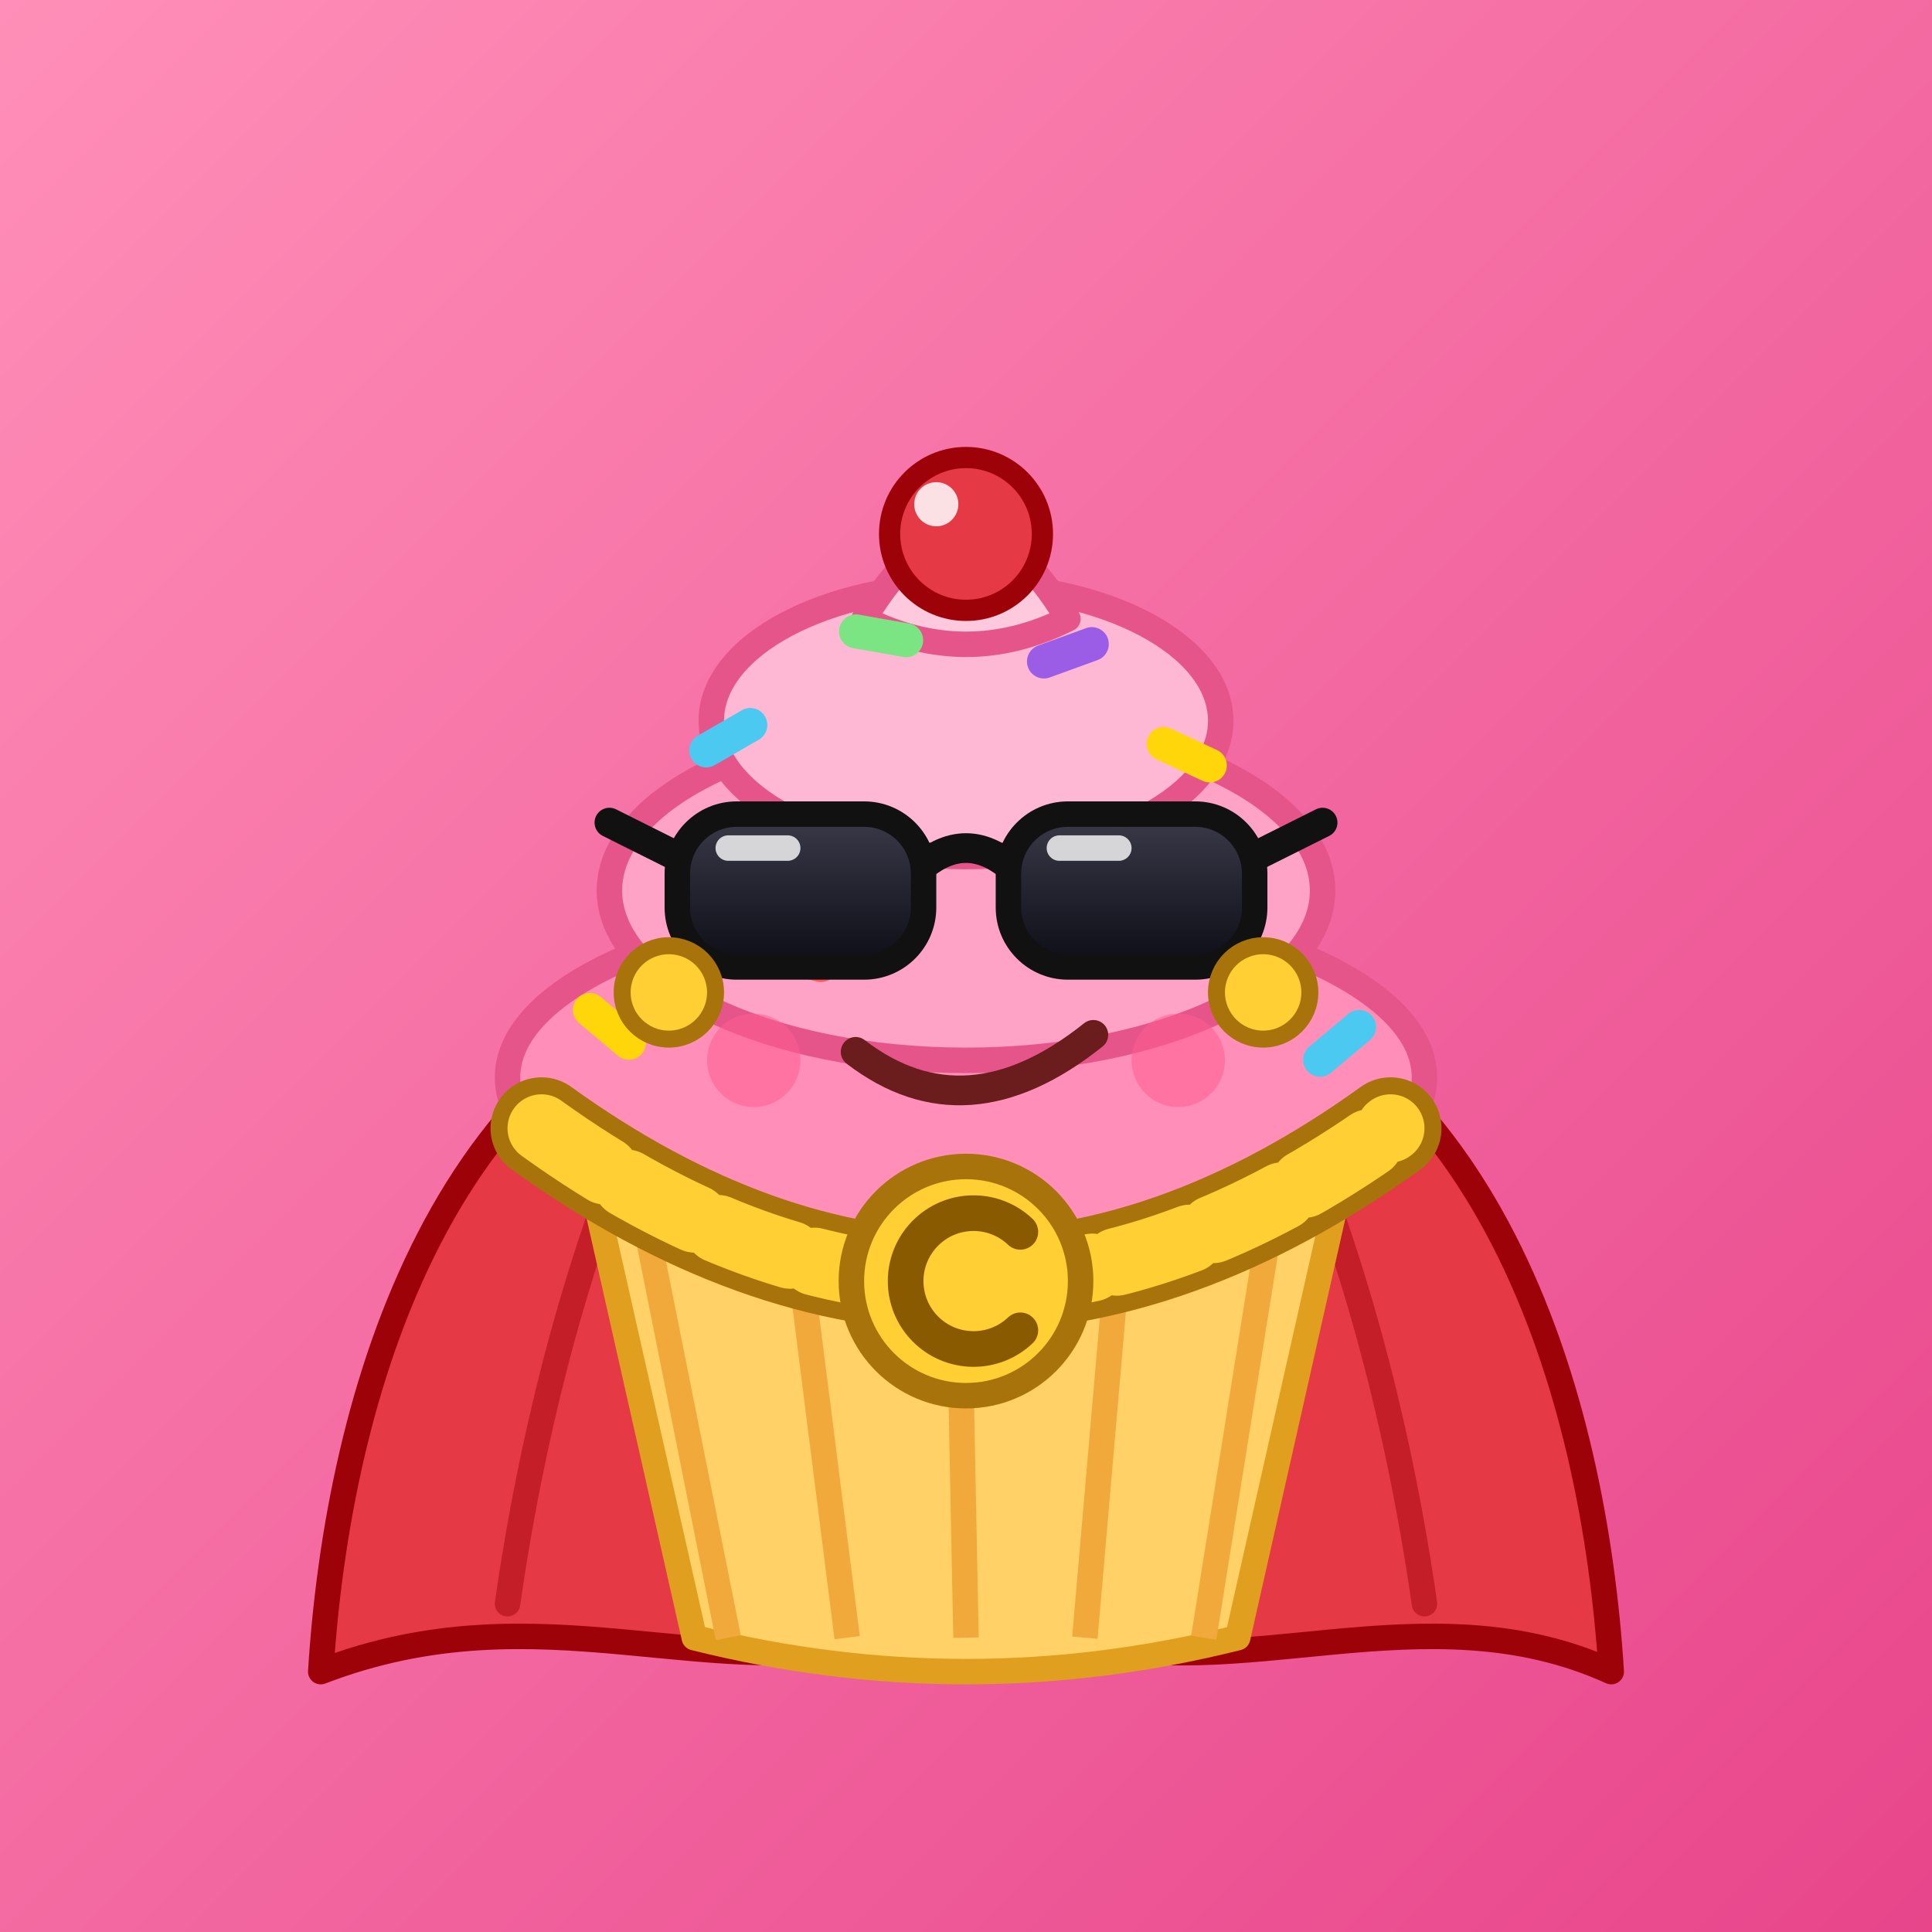
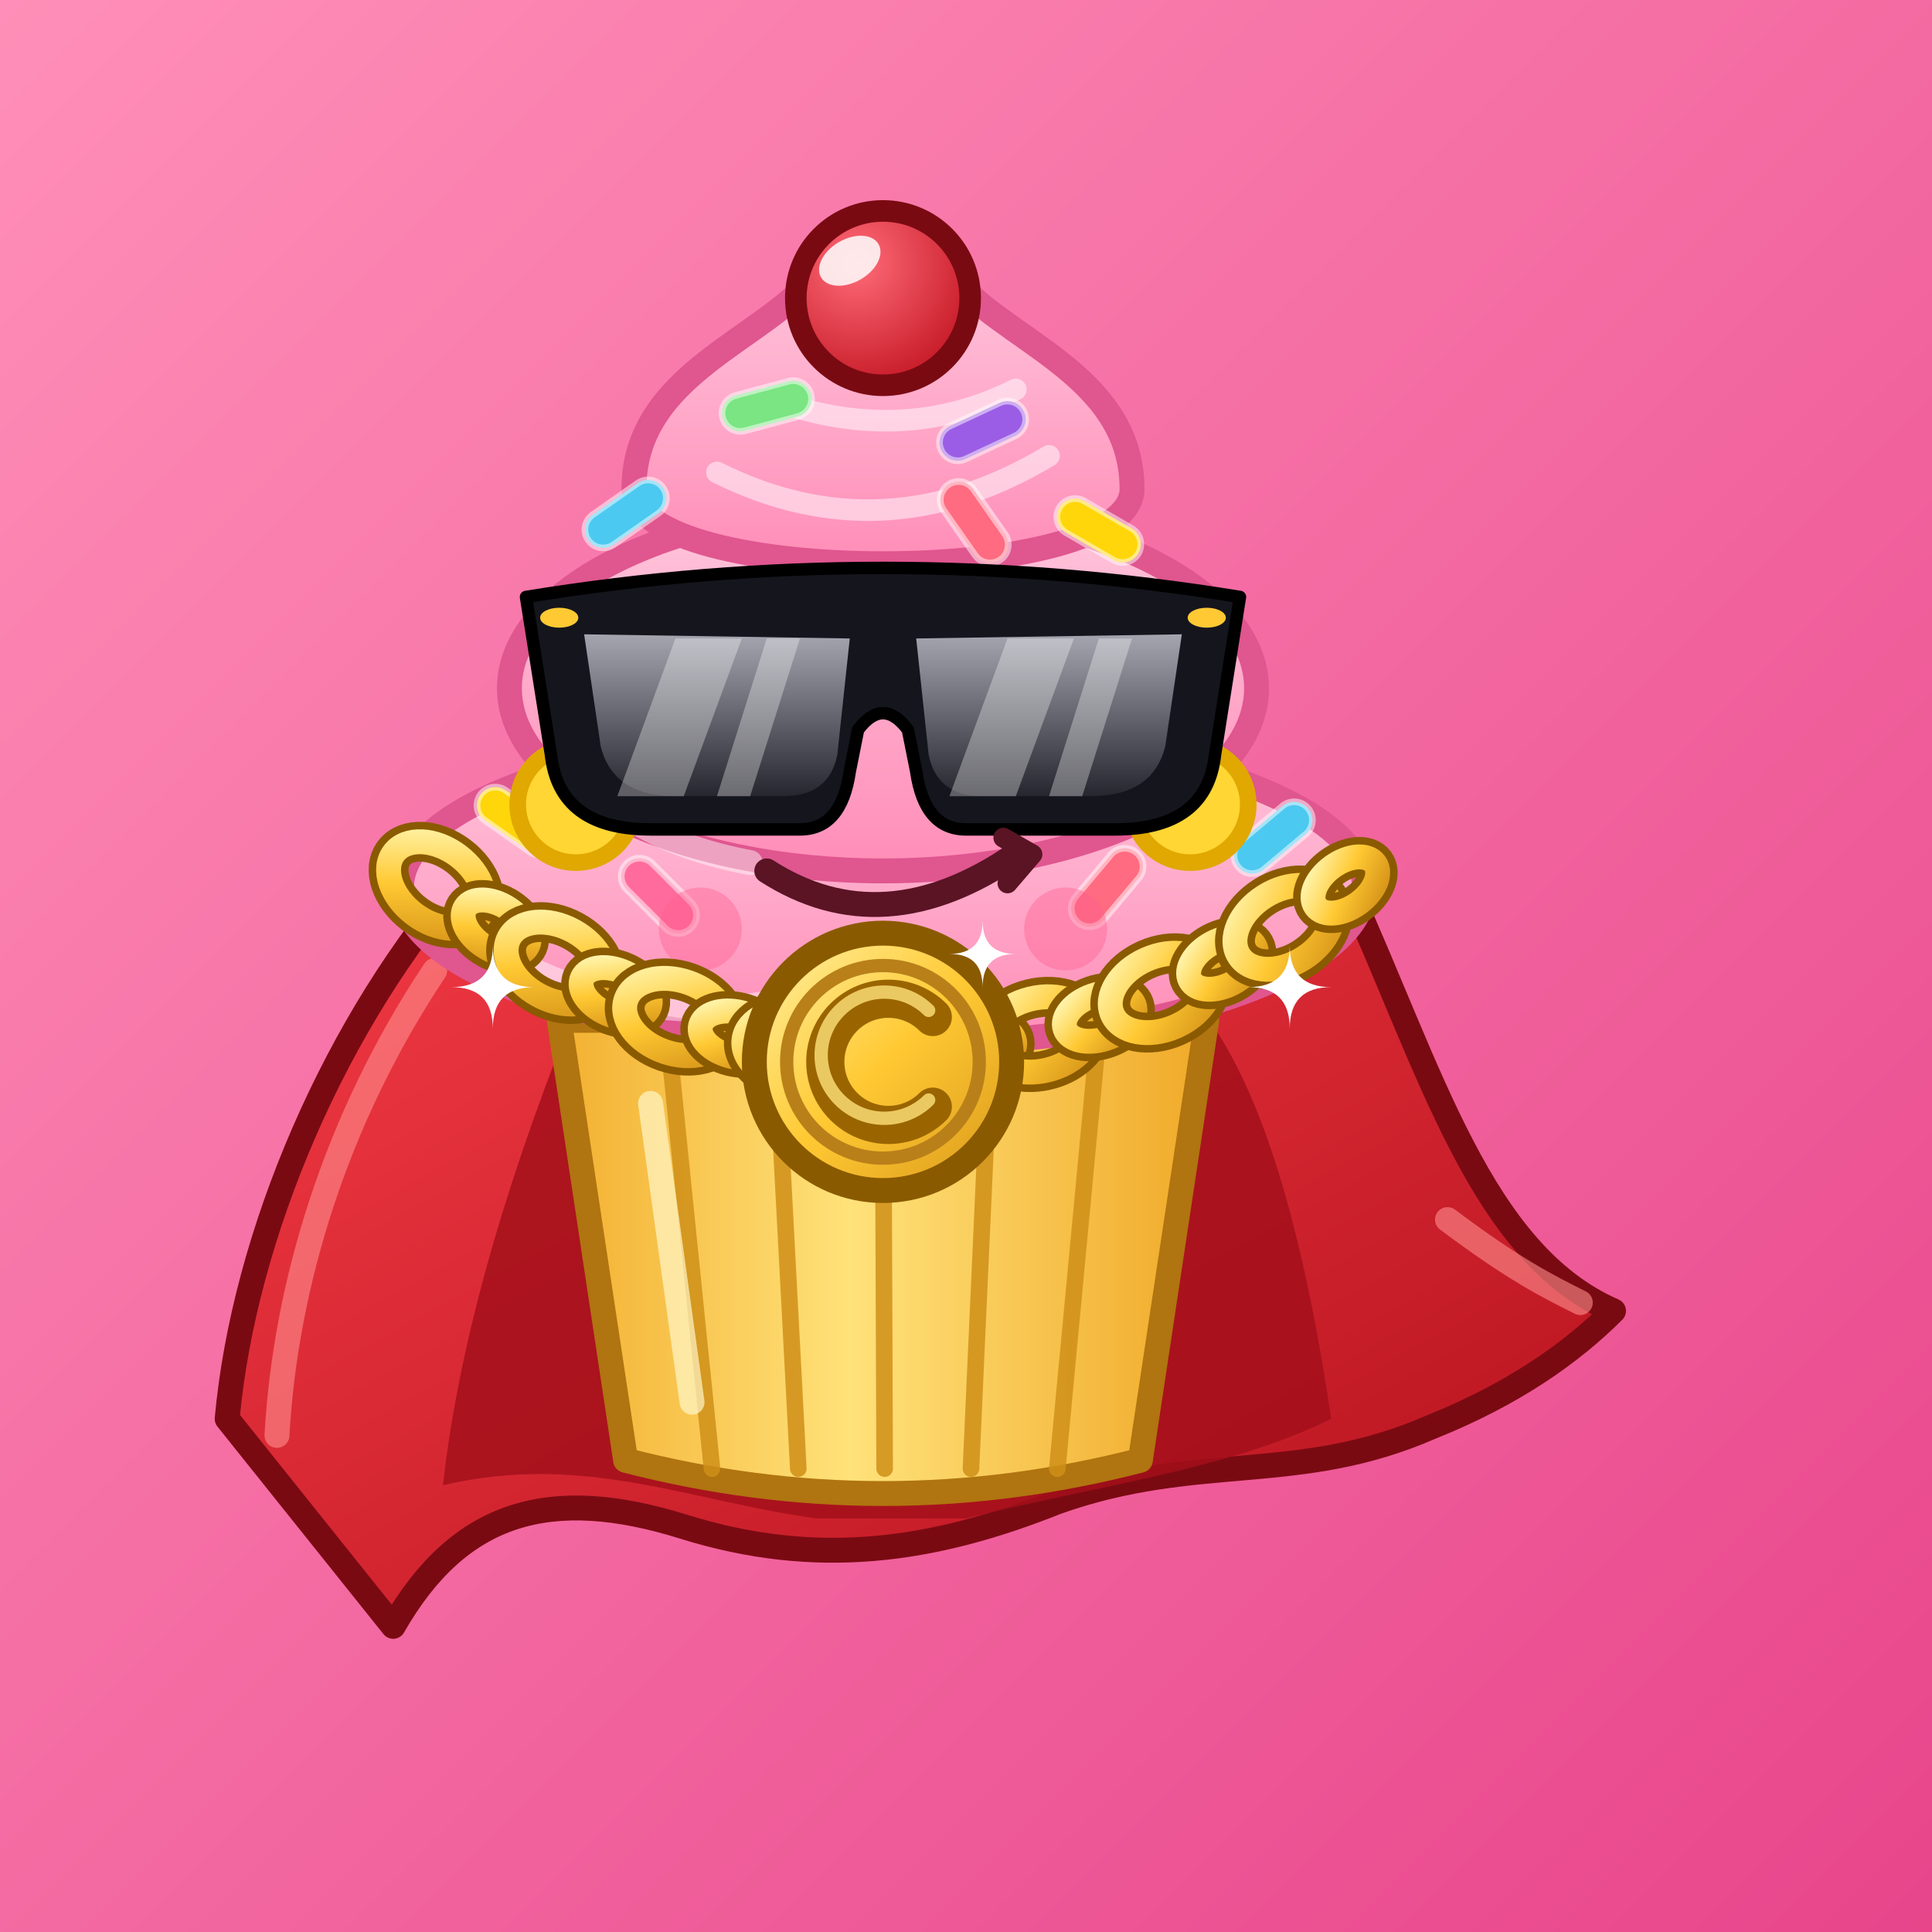
<svg xmlns="http://www.w3.org/2000/svg" viewBox="0 0 512 512">
  <defs>
    <linearGradient id="g" x1="0" y1="0" x2="1" y2="1">
      <stop offset="0" stop-color="#ff8fb8" />
      <stop offset="1" stop-color="#e8458b" />
    </linearGradient>
  </defs>
  <rect width="512" height="512" fill="url(#g)" />
-   <g transform="translate(76 56) scale(2.25)">
+   <g transform="translate(58 46) scale(2.2)">
    <defs>
-       <mask id="icm" maskUnits="userSpaceOnUse" x="0" y="0" width="160" height="180">
-         <rect width="160" height="180" fill="#fff" />
+       <mask id="icm" maskUnits="userSpaceOnUse" x="-10" y="0" width="180" height="180">
+         <rect x="-10" width="180" height="180" fill="#fff" />
      </mask>
+       <linearGradient id="icf" x1="0" y1="0" x2="0" y2="1">
+         <stop offset="0" stop-color="#ffc6dc" />
+         <stop offset="1" stop-color="#ff8db7" />
+       </linearGradient>
+       <linearGradient id="icw" x1="0" y1="0" x2="1" y2="0">
+         <stop offset="0" stop-color="#f3b030" />
+         <stop offset=".45" stop-color="#ffe27a" />
+         <stop offset="1" stop-color="#f0a928" />
+       </linearGradient>
+       <linearGradient id="icg" x1="0" y1="0" x2="1" y2="1">
+         <stop offset="0" stop-color="#fff3a8" />
+         <stop offset=".5" stop-color="#ffc933" />
+         <stop offset="1" stop-color="#d9971a" />
+       </linearGradient>
+       <radialGradient id="icc" cx=".35" cy=".3" r=".8">
+         <stop offset="0" stop-color="#ff6b78" />
+         <stop offset="1" stop-color="#c1121f" />
+       </radialGradient>
      <linearGradient id="icl" x1="0" y1="0" x2="0" y2="1">
-         <stop offset="0" stop-color="#3a3a4a" />
-         <stop offset="1" stop-color="#0d0d16" />
+         <stop offset="0" stop-color="#a5a5b0" />
+         <stop offset="1" stop-color="#26262f" />
+       </linearGradient>
+       <linearGradient id="icp" x1="0" y1="0" x2="1" y2="1">
+         <stop offset="0" stop-color="#f23a45" />
+         <stop offset="1" stop-color="#b5121d" />
      </linearGradient>
    </defs>
    <g class="cape">
-       <path d="M58 88 C18 96 6 140 4 172 C30 162 50 174 72 168 L92 168 C112 174 134 162 156 172 C154 140 142 96 102 88 Z" fill="#e63946" stroke="#9d0208" stroke-width="3" stroke-linejoin="round" />
-       <path d="M40 110 C32 130 28 150 26 164 M120 110 C128 130 132 150 134 164 M80 120 L80 166" stroke="#b5121d" stroke-width="3" fill="none" stroke-linecap="round" opacity=".7" />
+       <path d="M30 84 C14 102 3 128 1 150 L21 175 C29 161 40 158 56 163 C72 168 86 166 101 160 C118 154 130 158 146 151 C156 147 163 142 168 137 C152 130 146 108 136 86 Z" fill="url(#icp)" stroke="#7a0a12" stroke-width="3" stroke-linejoin="round" />
+       <path d="M44 98 C35 120 29 140 27 158 C44 154 57 160 72 162 L90 162 C106 158 122 156 134 150 C131 130 126 108 116 98 Z" fill="#a30f1a" opacity=".85" />
+       <path d="M26 96 C14 114 8 134 7 152 M148 126 C156 132 160 134 164 136" stroke="#ff8d8d" stroke-width="3" fill="none" stroke-linecap="round" opacity=".6" />
    </g>
    <g mask="url(#icm)">
-       <path d="M34 106 L126 106 L112 168 Q80 176 48 168 Z" fill="#ffd166" stroke="#e09f1f" stroke-width="3" stroke-linejoin="round" />
-       <path d="M40 108 L52 168" stroke="#f2a93b" stroke-width="3" />
-       <path d="M58.4 108 L66 168" stroke="#f2a93b" stroke-width="3" />
-       <path d="M78.8 108 L80 168" stroke="#f2a93b" stroke-width="3" />
-       <path d="M99.2 108 L94 168" stroke="#f2a93b" stroke-width="3" />
-       <path d="M117.6 108 L108 168" stroke="#f2a93b" stroke-width="3" />
-       <ellipse cx="80" cy="102" rx="54" ry="21" fill="#ff8fb8" stroke="#e5558a" stroke-width="3" />
-       <ellipse cx="80" cy="80" rx="42" ry="20" fill="#ffa3c6" stroke="#e5558a" stroke-width="3" />
-       <ellipse cx="80" cy="60" rx="30" ry="16" fill="#ffb8d3" stroke="#e5558a" stroke-width="3" />
-       <path d="M68 48 Q80 28 92 48 Q80 54 68 48 Z" fill="#ffc9dd" stroke="#e5558a" stroke-width="3" stroke-linejoin="round" />
-       <circle cx="80" cy="38" r="9" fill="#e63946" stroke="#9d0208" stroke-width="2.5" />
-       <circle cx="76.5" cy="34.5" r="2.6" fill="#fff" opacity=".85" />
-       <rect x="47" y="60" width="10" height="4" rx="2" fill="#4cc9f0" transform="rotate(-30 52 62)" />
-       <rect x="101" y="62" width="10" height="4" rx="2" fill="#ffd60a" transform="rotate(25 106 64)" />
-       <rect x="65" y="48" width="10" height="4" rx="2" fill="#7ae582" transform="rotate(10 70 50)" />
-       <rect x="87" y="50" width="10" height="4" rx="2" fill="#9b5de5" transform="rotate(-20 92 52)" />
-       <rect x="33" y="94" width="10" height="4" rx="2" fill="#ffd60a" transform="rotate(40 38 96)" />
-       <rect x="119" y="96" width="10" height="4" rx="2" fill="#4cc9f0" transform="rotate(-40 124 98)" />
-       <rect x="55" y="86" width="10" height="4" rx="2" fill="#ff595e" transform="rotate(15 60 88)" />
-       <rect x="99" y="84" width="10" height="4" rx="2" fill="#7ae582" transform="rotate(-15 104 86)" />
-       <circle cx="55" cy="100" r="5.5" fill="#ff5d8f" opacity=".55" />
-       <circle cx="105" cy="100" r="5.5" fill="#ff5d8f" opacity=".55" />
+       <path d="M41 102 L119 102 L111 155 Q80 163 49 155 Z" fill="url(#icw)" stroke="#b07410" stroke-width="3" stroke-linejoin="round" />
+       <path d="M54 103 L59.4 156" stroke="#cf8f17" stroke-width="2" stroke-linecap="round" opacity=".85" />
+       <path d="M67 103 L69.8 156" stroke="#cf8f17" stroke-width="2" stroke-linecap="round" opacity=".85" />
+       <path d="M80 103 L80.2 156" stroke="#cf8f17" stroke-width="2" stroke-linecap="round" opacity=".85" />
+       <path d="M93 103 L90.6 156" stroke="#cf8f17" stroke-width="2" stroke-linecap="round" opacity=".85" />
+       <path d="M106 103 L101 156" stroke="#cf8f17" stroke-width="2" stroke-linecap="round" opacity=".85" />
+       <path d="M52 112 L57 148" stroke="#fff6c8" stroke-width="3" stroke-linecap="round" opacity=".7" />
+       <ellipse cx="80" cy="86" rx="58" ry="19" fill="url(#icf)" stroke="#e0568f" stroke-width="3" />
+       <path d="M34 94 Q52 104 70 99" stroke="#fff" stroke-width="3" fill="none" stroke-linecap="round" opacity=".45" />
+       <ellipse cx="80" cy="62" rx="45" ry="22" fill="url(#icf)" stroke="#e0568f" stroke-width="3" />
+       <path d="M42 70 Q48 80 64 83" stroke="#fff" stroke-width="3" fill="none" stroke-linecap="round" opacity=".45" />
+       <path d="M50 38 C50 24 66 20 72 12 Q80 8 88 12 C94 20 110 24 110 38 C110 50 50 50 50 38Z" fill="url(#icf)" stroke="#e0568f" stroke-width="3" stroke-linejoin="round" />
+       <path d="M60 36 Q80 46 100 34 M66 27 Q82 33 96 26" stroke="#fff" stroke-width="2.6" fill="none" stroke-linecap="round" opacity=".5" />
+       <circle cx="80" cy="15" r="10.5" fill="url(#icc)" stroke="#7a0a12" stroke-width="2.6" />
+       <ellipse cx="76" cy="10.5" rx="4" ry="2.6" fill="#fff" opacity=".85" transform="rotate(-30 76 10.5)" />
+       <rect x="60.5" y="25.8" width="11" height="4.4" rx="2.2" fill="#7ae582" stroke="#fff" stroke-opacity=".5" stroke-width=".8" transform="rotate(-15 66 28)" />
+       <rect x="86.5" y="28.8" width="11" height="4.4" rx="2.2" fill="#9b5de5" stroke="#fff" stroke-opacity=".5" stroke-width=".8" transform="rotate(-25 92 31)" />
+       <rect x="43.5" y="38.8" width="11" height="4.4" rx="2.2" fill="#4cc9f0" stroke="#fff" stroke-opacity=".5" stroke-width=".8" transform="rotate(-35 49 41)" />
+       <rect x="85.5" y="39.8" width="11" height="4.4" rx="2.2" fill="#ff6b81" stroke="#fff" stroke-opacity=".5" stroke-width=".8" transform="rotate(55 91 42)" />
+       <rect x="100.5" y="40.8" width="11" height="4.4" rx="2.2" fill="#ffd60a" stroke="#fff" stroke-opacity=".5" stroke-width=".8" transform="rotate(30 106 43)" />
+       <rect x="30.5" y="75.8" width="11" height="4.4" rx="2.2" fill="#ffd60a" stroke="#fff" stroke-opacity=".5" stroke-width=".8" transform="rotate(35 36 78)" />
+       <rect x="47.5" y="84.8" width="11" height="4.4" rx="2.2" fill="#ff6b9c" stroke="#fff" stroke-opacity=".5" stroke-width=".8" transform="rotate(45 53 87)" />
+       <rect x="101.5" y="83.8" width="11" height="4.4" rx="2.2" fill="#ff6b81" stroke="#fff" stroke-opacity=".5" stroke-width=".8" transform="rotate(-50 107 86)" />
+       <rect x="121.5" y="77.8" width="11" height="4.4" rx="2.2" fill="#4cc9f0" stroke="#fff" stroke-opacity=".5" stroke-width=".8" transform="rotate(-40 127 80)" />
+       <rect x="66.5" y="95.8" width="11" height="4.4" rx="2.2" fill="#7ae582" stroke="#fff" stroke-opacity=".5" stroke-width=".8" transform="rotate(-15 72 98)" />
+       <circle cx="43" cy="76" r="7" fill="#ffd633" stroke="#e0a800" stroke-width="2" />
+       <circle cx="117" cy="76" r="7" fill="#ffd633" stroke="#e0a800" stroke-width="2" />
+       <circle cx="58" cy="91" r="5" fill="#ff5d8f" opacity=".4" />
+       <circle cx="102" cy="91" r="5" fill="#ff5d8f" opacity=".4" />
      <g class="shades">
-         <rect x="46" y="71" width="29" height="18" rx="7" fill="url(#icl)" stroke="#111" stroke-width="3" />
-         <rect x="85" y="71" width="29" height="18" rx="7" fill="url(#icl)" stroke="#111" stroke-width="3" />
-         <path d="M75 77 Q80 73 85 77" stroke="#111" stroke-width="3.5" fill="none" />
-         <path d="M46 76 L38 72 M114 76 L122 72" stroke="#111" stroke-width="3.5" stroke-linecap="round" />
-         <path d="M52 75 L59 75 M91 75 L98 75" stroke="#fff" stroke-width="3" stroke-linecap="round" opacity=".8" />
+         <path d="M37 51 Q80 44 123 51 L120 70 Q119 79 108 79 L90 79 Q85 79 84 72 L83 67 Q80 63 77 67 L76 72 Q75 79 70 79 L52 79 Q41 79 40 70 Z" fill="#15151d" stroke="#000" stroke-width="1.5" stroke-linejoin="round" />
+         <path d="M44 55.5 L76 56 L74.5 70 Q73.5 75 68 75 L55 75 Q47.5 75 46 69 Z" fill="url(#icl)" />
+         <path d="M84 56 L116 55.5 L114 69 Q112.5 75 105 75 L92 75 Q86.5 75 85.5 70 Z" fill="url(#icl)" />
+         <path d="M55 56 L63 56 L56 75 L48 75Z M66 56 L70 56 L64 75 L60 75Z M95 56 L103 56 L96 75 L88 75Z M106 56 L110 56 L104 75 L100 75Z" fill="#fff" opacity=".32" />
+         <ellipse cx="41" cy="53.5" rx="2.3" ry="1.2" fill="#ffc933" />
+         <ellipse cx="119" cy="53.5" rx="2.3" ry="1.2" fill="#ffc933" />
      </g>
-       <path d="M67 99 Q80 109 95 97" stroke="#6b1d1d" stroke-width="3.5" fill="none" stroke-linecap="round" />
-       <path d="M30 108 Q80 144 130 108" stroke="#a8730a" stroke-width="12" fill="none" stroke-linecap="round" />
-       <path d="M30 108 Q80 144 130 108" stroke="#ffcf33" stroke-width="8" fill="none" stroke-linecap="round" stroke-dasharray="9 3" />
-       <circle cx="80" cy="126" r="13.5" fill="#ffcf33" stroke="#a8730a" stroke-width="3" />
-       <path d="M86.4 120.2 A8 8 0 1 0 86.4 131.8" stroke="#8a5a00" stroke-width="4.2" fill="none" stroke-linecap="round" />
-       <circle cx="45" cy="92" r="5.5" fill="#ffcf33" stroke="#a8730a" stroke-width="2" />
-       <circle cx="115" cy="92" r="5.5" fill="#ffcf33" stroke="#a8730a" stroke-width="2" />
+       <path d="M66 84 Q80 93 96 82" stroke="#5a1424" stroke-width="3" fill="none" stroke-linecap="round" />
+       <path d="M94.5 80 L98 82 L95 85.5" stroke="#5a1424" stroke-width="2.4" fill="none" stroke-linecap="round" stroke-linejoin="round" />
+       <g transform="translate(26.2 85.7) rotate(37)">
+         <ellipse rx="6.4" ry="4.4" fill="none" stroke="#8a5a00" stroke-width="4.8" />
+         <ellipse rx="6.4" ry="4.4" fill="none" stroke="url(#icg)" stroke-width="3" />
+       </g>
+       <g transform="translate(33.4 90.8) rotate(33.1)">
+         <ellipse rx="4.4" ry="2.7" fill="none" stroke="#8a5a00" stroke-width="4.8" />
+         <ellipse rx="4.4" ry="2.7" fill="none" stroke="url(#icg)" stroke-width="3" />
+       </g>
+       <g transform="translate(40.6 95.1) rotate(28.8)">
+         <ellipse rx="6.4" ry="4.4" fill="none" stroke="#8a5a00" stroke-width="4.8" />
+         <ellipse rx="6.4" ry="4.4" fill="none" stroke="url(#icg)" stroke-width="3" />
+       </g>
+       <g transform="translate(47.8 98.7) rotate(24.2)">
+         <ellipse rx="4.4" ry="2.7" fill="none" stroke="#8a5a00" stroke-width="4.8" />
+         <ellipse rx="4.4" ry="2.7" fill="none" stroke="url(#icg)" stroke-width="3" />
+       </g>
+       <g transform="translate(55.1 101.6) rotate(19.2)">
+         <ellipse rx="6.4" ry="4.4" fill="none" stroke="#8a5a00" stroke-width="4.8" />
+         <ellipse rx="6.4" ry="4.4" fill="none" stroke="url(#icg)" stroke-width="3" />
+       </g>
+       <g transform="translate(62.3 103.7) rotate(14)">
+         <ellipse rx="4.4" ry="2.7" fill="none" stroke="#8a5a00" stroke-width="4.8" />
+         <ellipse rx="4.4" ry="2.7" fill="none" stroke="url(#icg)" stroke-width="3" />
+       </g>
+       <g transform="translate(69.6 105.2) rotate(8.5)">
+         <ellipse rx="6.4" ry="4.4" fill="none" stroke="#8a5a00" stroke-width="4.8" />
+         <ellipse rx="6.4" ry="4.4" fill="none" stroke="url(#icg)" stroke-width="3" />
+       </g>
+       <g transform="translate(76.9 105.9) rotate(2.8)">
+         <ellipse rx="4.4" ry="2.7" fill="none" stroke="#8a5a00" stroke-width="4.8" />
+         <ellipse rx="4.4" ry="2.7" fill="none" stroke="url(#icg)" stroke-width="3" />
+       </g>
+       <g transform="translate(84.2 105.9) rotate(-2.8)">
+         <ellipse rx="6.4" ry="4.4" fill="none" stroke="#8a5a00" stroke-width="4.8" />
+         <ellipse rx="6.4" ry="4.4" fill="none" stroke="url(#icg)" stroke-width="3" />
+       </g>
+       <g transform="translate(91.5 105.2) rotate(-8.4)">
+         <ellipse rx="4.4" ry="2.7" fill="none" stroke="#8a5a00" stroke-width="4.8" />
+         <ellipse rx="4.4" ry="2.7" fill="none" stroke="url(#icg)" stroke-width="3" />
+       </g>
+       <g transform="translate(98.8 103.7) rotate(-13.8)">
+         <ellipse rx="6.4" ry="4.4" fill="none" stroke="#8a5a00" stroke-width="4.8" />
+         <ellipse rx="6.4" ry="4.4" fill="none" stroke="url(#icg)" stroke-width="3" />
+       </g>
+       <g transform="translate(106.1 101.6) rotate(-18.9)">
+         <ellipse rx="4.4" ry="2.7" fill="none" stroke="#8a5a00" stroke-width="4.8" />
+         <ellipse rx="4.4" ry="2.7" fill="none" stroke="url(#icg)" stroke-width="3" />
+       </g>
+       <g transform="translate(113.5 98.7) rotate(-23.8)">
+         <ellipse rx="6.4" ry="4.4" fill="none" stroke="#8a5a00" stroke-width="4.8" />
+         <ellipse rx="6.4" ry="4.4" fill="none" stroke="url(#icg)" stroke-width="3" />
+       </g>
+       <g transform="translate(120.9 95.1) rotate(-28.2)">
+         <ellipse rx="4.4" ry="2.7" fill="none" stroke="#8a5a00" stroke-width="4.8" />
+         <ellipse rx="4.4" ry="2.7" fill="none" stroke="url(#icg)" stroke-width="3" />
+       </g>
+       <g transform="translate(128.3 90.8) rotate(-32.3)">
+         <ellipse rx="6.4" ry="4.4" fill="none" stroke="#8a5a00" stroke-width="4.8" />
+         <ellipse rx="6.4" ry="4.4" fill="none" stroke="url(#icg)" stroke-width="3" />
+       </g>
+       <g transform="translate(135.7 85.7) rotate(-36.1)">
+         <ellipse rx="4.4" ry="2.7" fill="none" stroke="#8a5a00" stroke-width="4.8" />
+         <ellipse rx="4.4" ry="2.7" fill="none" stroke="url(#icg)" stroke-width="3" />
+       </g>
+       <circle cx="80" cy="107" r="15.5" fill="url(#icg)" stroke="#8a5a00" stroke-width="3" />
+       <circle cx="80" cy="107" r="11.6" fill="none" stroke="#b9801a" stroke-width="1.6" />
+       <path d="M86 101.6 A7.6 7.6 0 1 0 86 112.4" stroke="#9a6500" stroke-width="4.6" fill="none" stroke-linecap="round" />
+       <path d="M86 101.6 A7.6 7.6 0 1 0 86 112.4" stroke="#ffe27a" stroke-width="1.6" fill="none" stroke-linecap="round" opacity=".8" transform="translate(-.5 -.8)" />
+       <path d="M33 93 Q33 98 38 98 Q33 98 33 103 Q33 98 28 98 Q33 98 33 93Z" fill="#fff" />
+       <path d="M129 93 Q129 98 134 98 Q129 98 129 103 Q129 98 124 98 Q129 98 129 93Z" fill="#fff" />
+       <path d="M92 90 Q92 94 96 94 Q92 94 92 98 Q92 94 88 94 Q92 94 92 90Z" fill="#fff" />
    </g>
  </g>
</svg>
